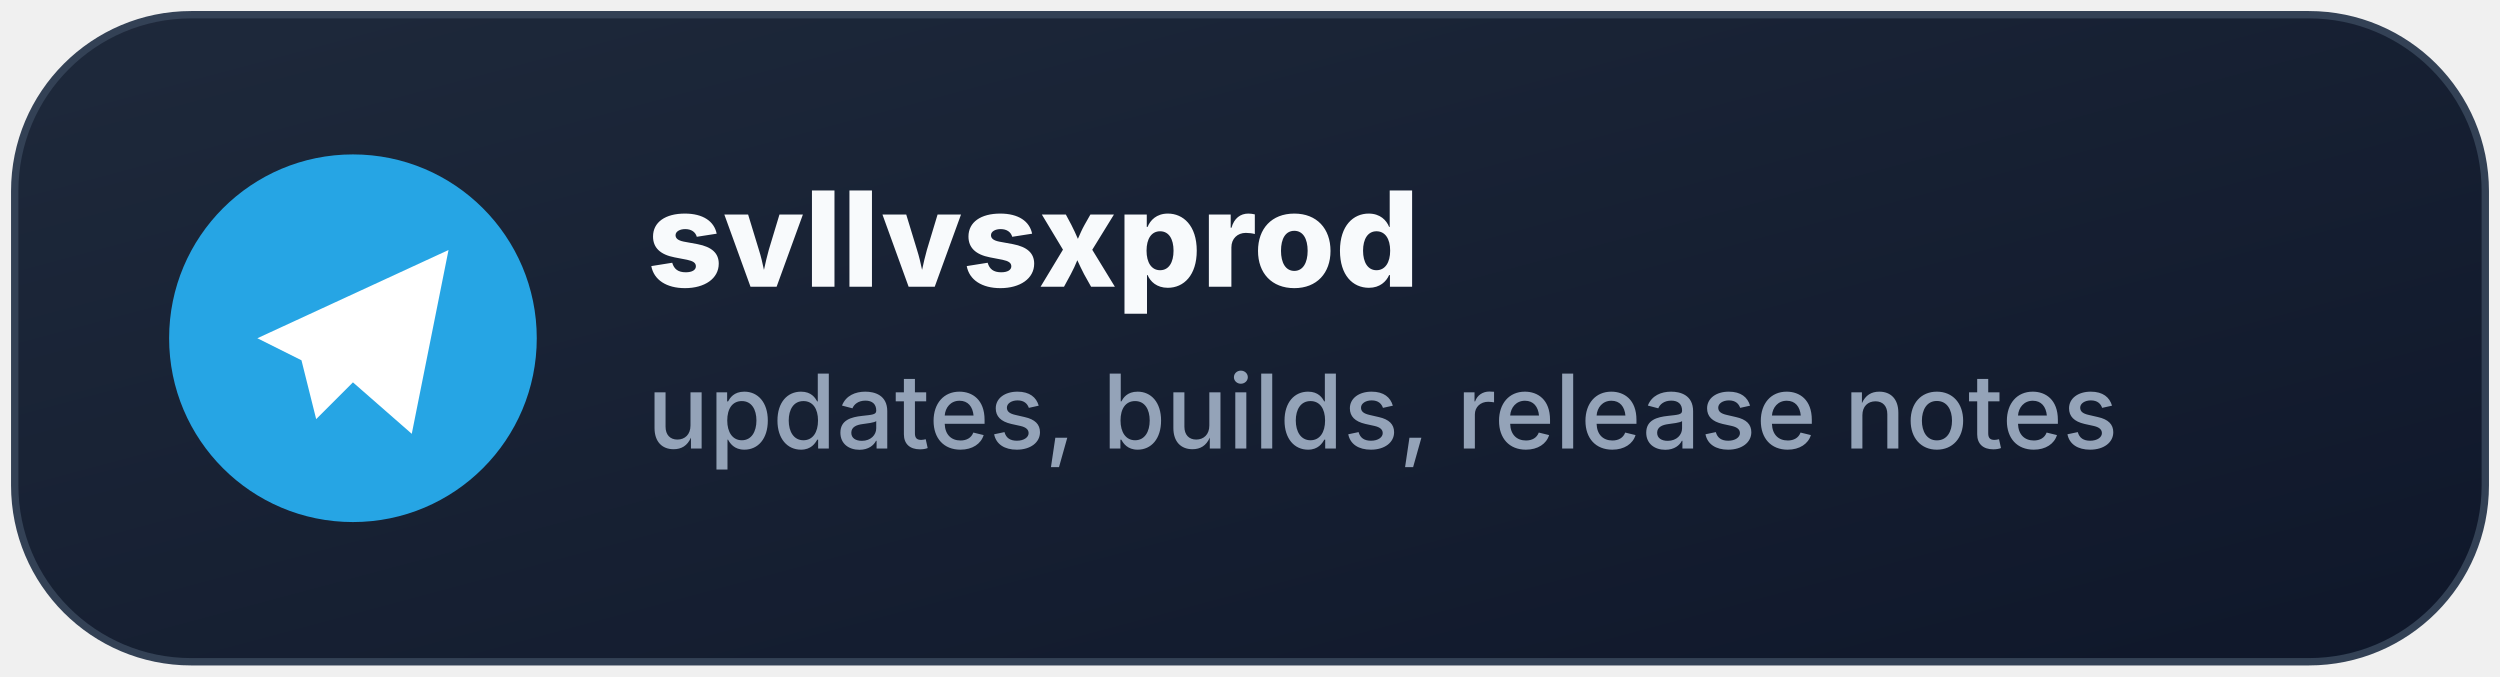
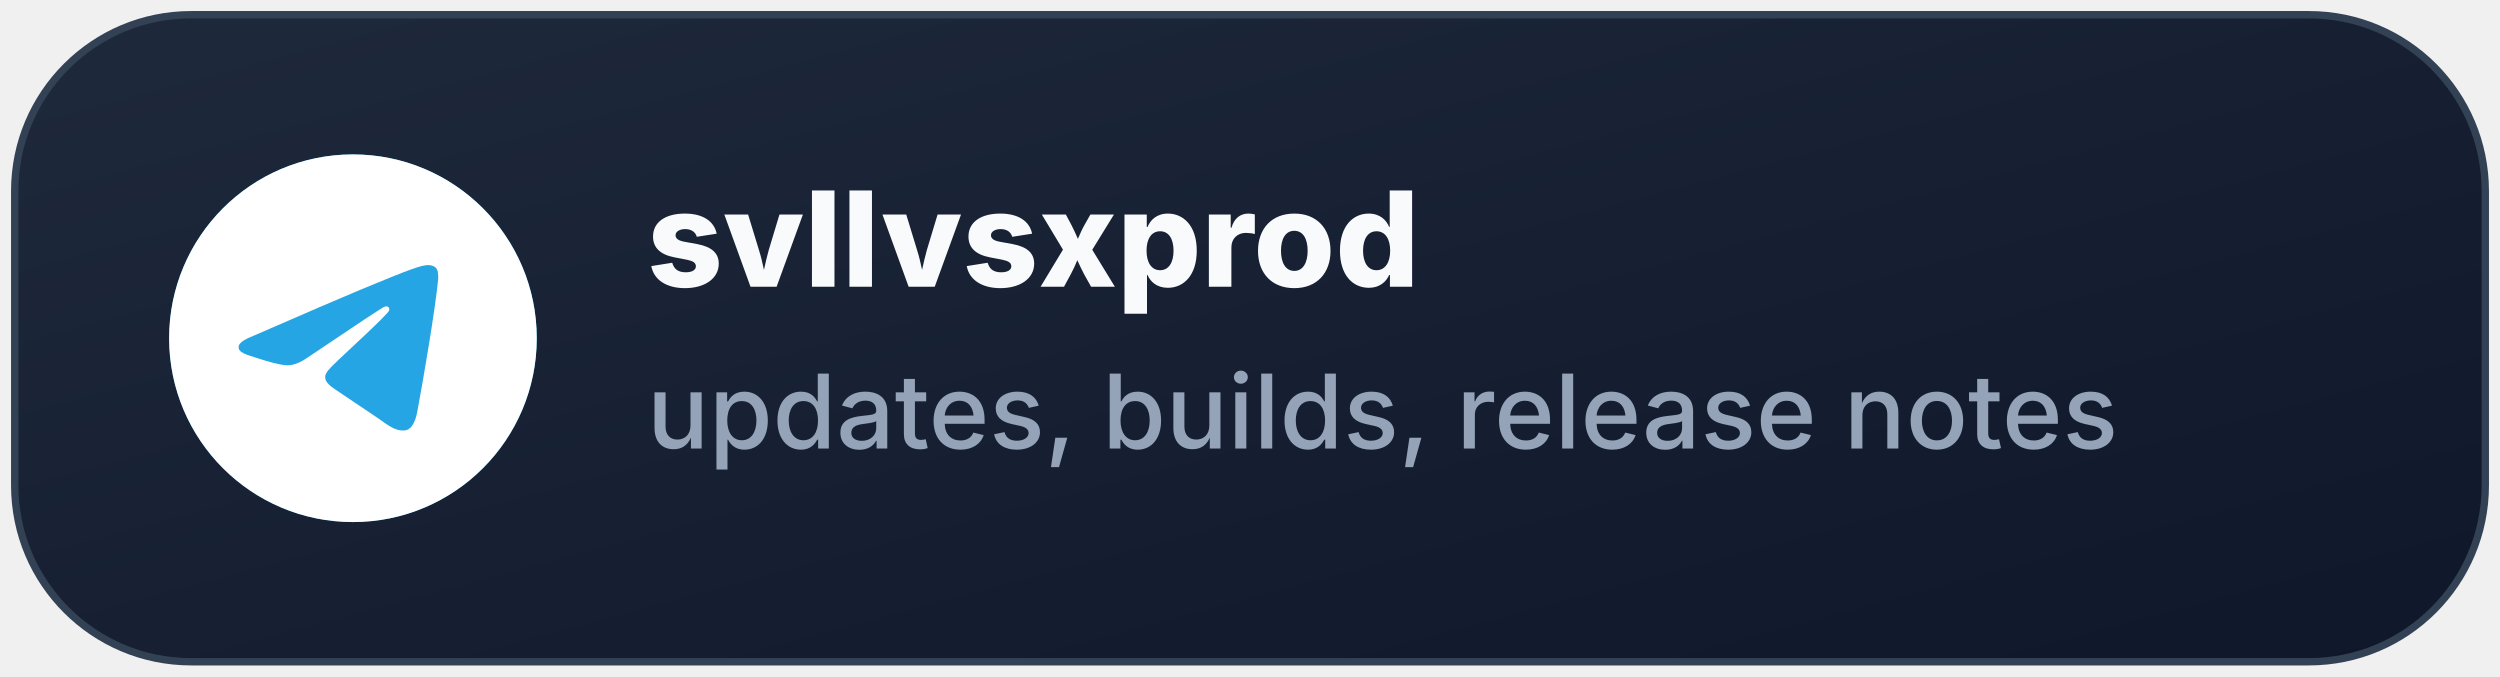
<svg xmlns="http://www.w3.org/2000/svg" width="340" height="92" viewBox="0 0 340 92" role="img" aria-label="Telegram svllvsxprod">
  <defs>
    <linearGradient id="g" x1="0" y1="0" x2="1" y2="1">
      <stop offset="0" stop-color="#1e293b" />
      <stop offset="1" stop-color="#0f172a" />
    </linearGradient>
  </defs>
  <rect x="2" y="2" width="336" height="88" rx="24" fill="url(#g)" stroke="#334155" />
-   <circle cx="48" cy="46" r="25" fill="#26a5e4" />
-   <path d="M35 46 61 34l-5 25-8-7-5 5-2-8-6-3Z" fill="#fff" />
+   <circle cx="48" cy="46" r="25" fill="#26A5E4" />
+   <g transform="translate(23 21) scale(2.083333)">
+     <path d="M11.944 0A12 12 0 0 0 0 12a12 12 0 0 0 12 12 12 12 0 0 0 12-12A12 12 0 0 0 12 0a12 12 0 0 0-.056 0zm4.962 7.224c.1-.002.321.023.465.14a.506.506 0 0 1 .171.325c.016.093.036.306.02.472-.18 1.898-.962 6.502-1.36 8.627-.168.9-.499 1.201-.82 1.23-.696.065-1.225-.46-1.9-.902-1.056-.693-1.653-1.124-2.678-1.8-1.185-.78-.417-1.21.258-1.91.177-.184 3.247-2.977 3.307-3.23.007-.032.014-.15-.056-.212s-.174-.041-.249-.024c-.106.024-1.793 1.14-5.061 3.345-.48.33-.913.49-1.302.48-.428-.008-1.252-.241-1.865-.44-.752-.245-1.349-.374-1.297-.789.027-.216.325-.437.893-.663 3.498-1.524 5.83-2.529 6.998-3.014 3.332-1.386 4.025-1.627 4.476-1.635z" fill="#fff" />
+   </g>
  <text x="88" y="39" fill="#f8fafc" font-family="Inter, Segoe UI, Arial, sans-serif" font-size="18" font-weight="800">svllvsxprod</text>
  <text x="88" y="61" fill="#94a3b8" font-family="Inter, Segoe UI, Arial, sans-serif" font-size="14" font-weight="500">updates, builds, release notes</text>
</svg>
